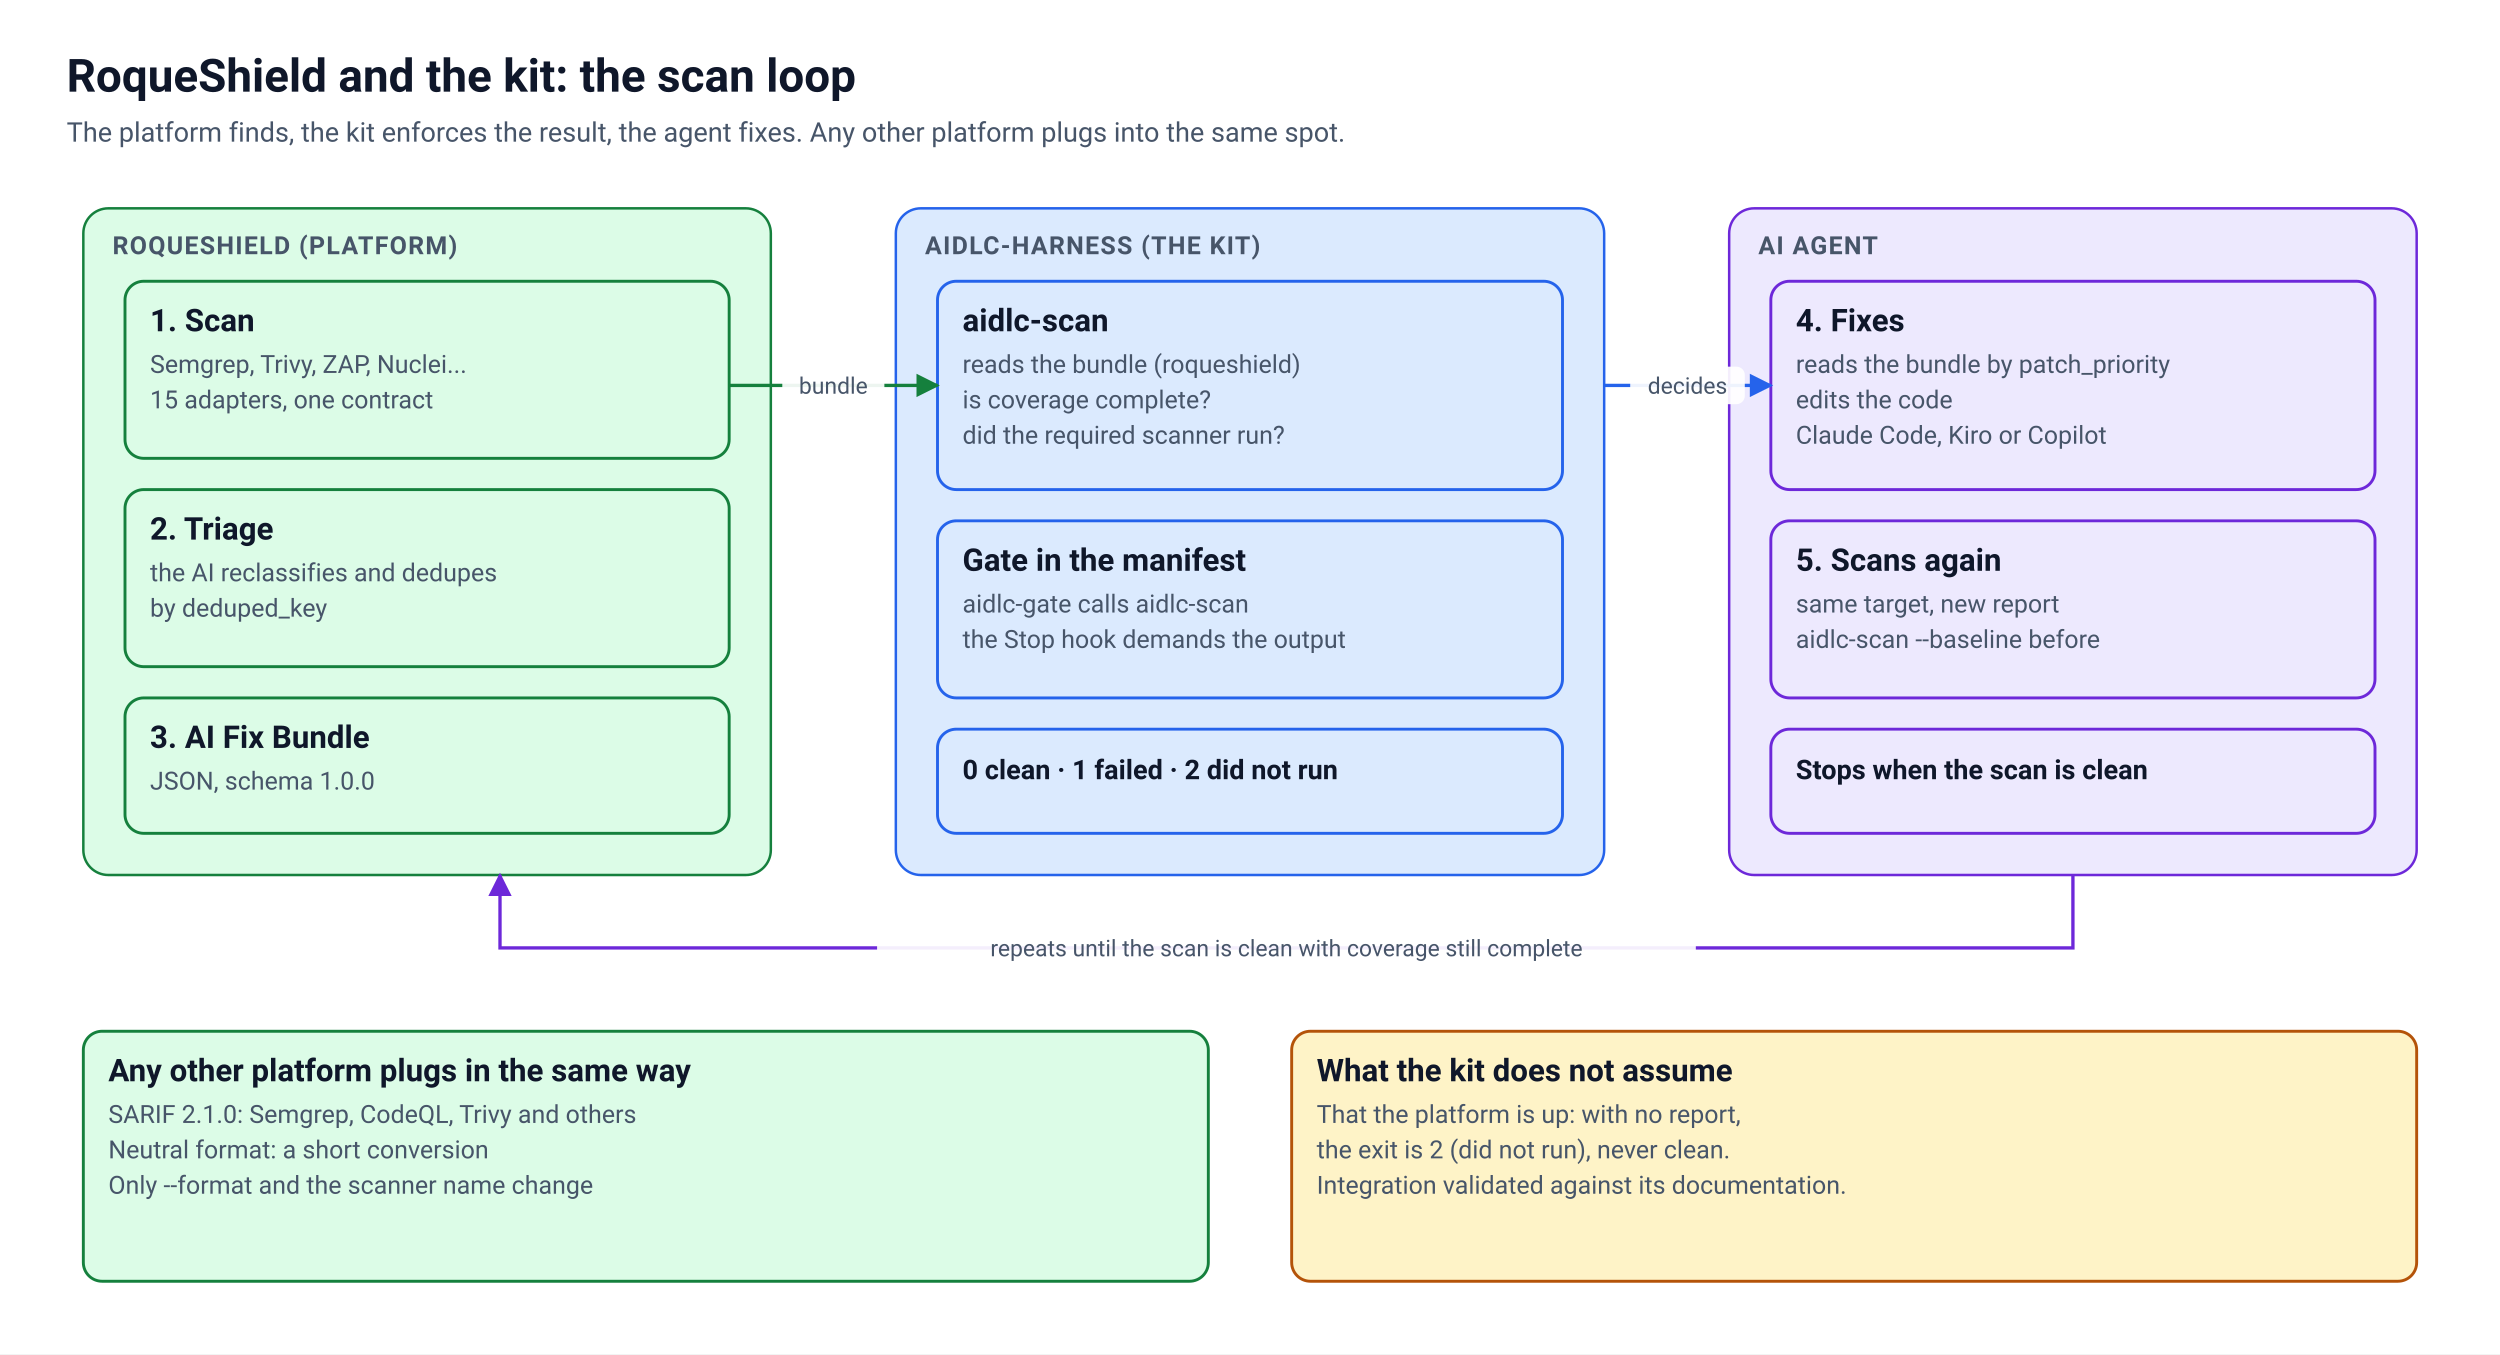
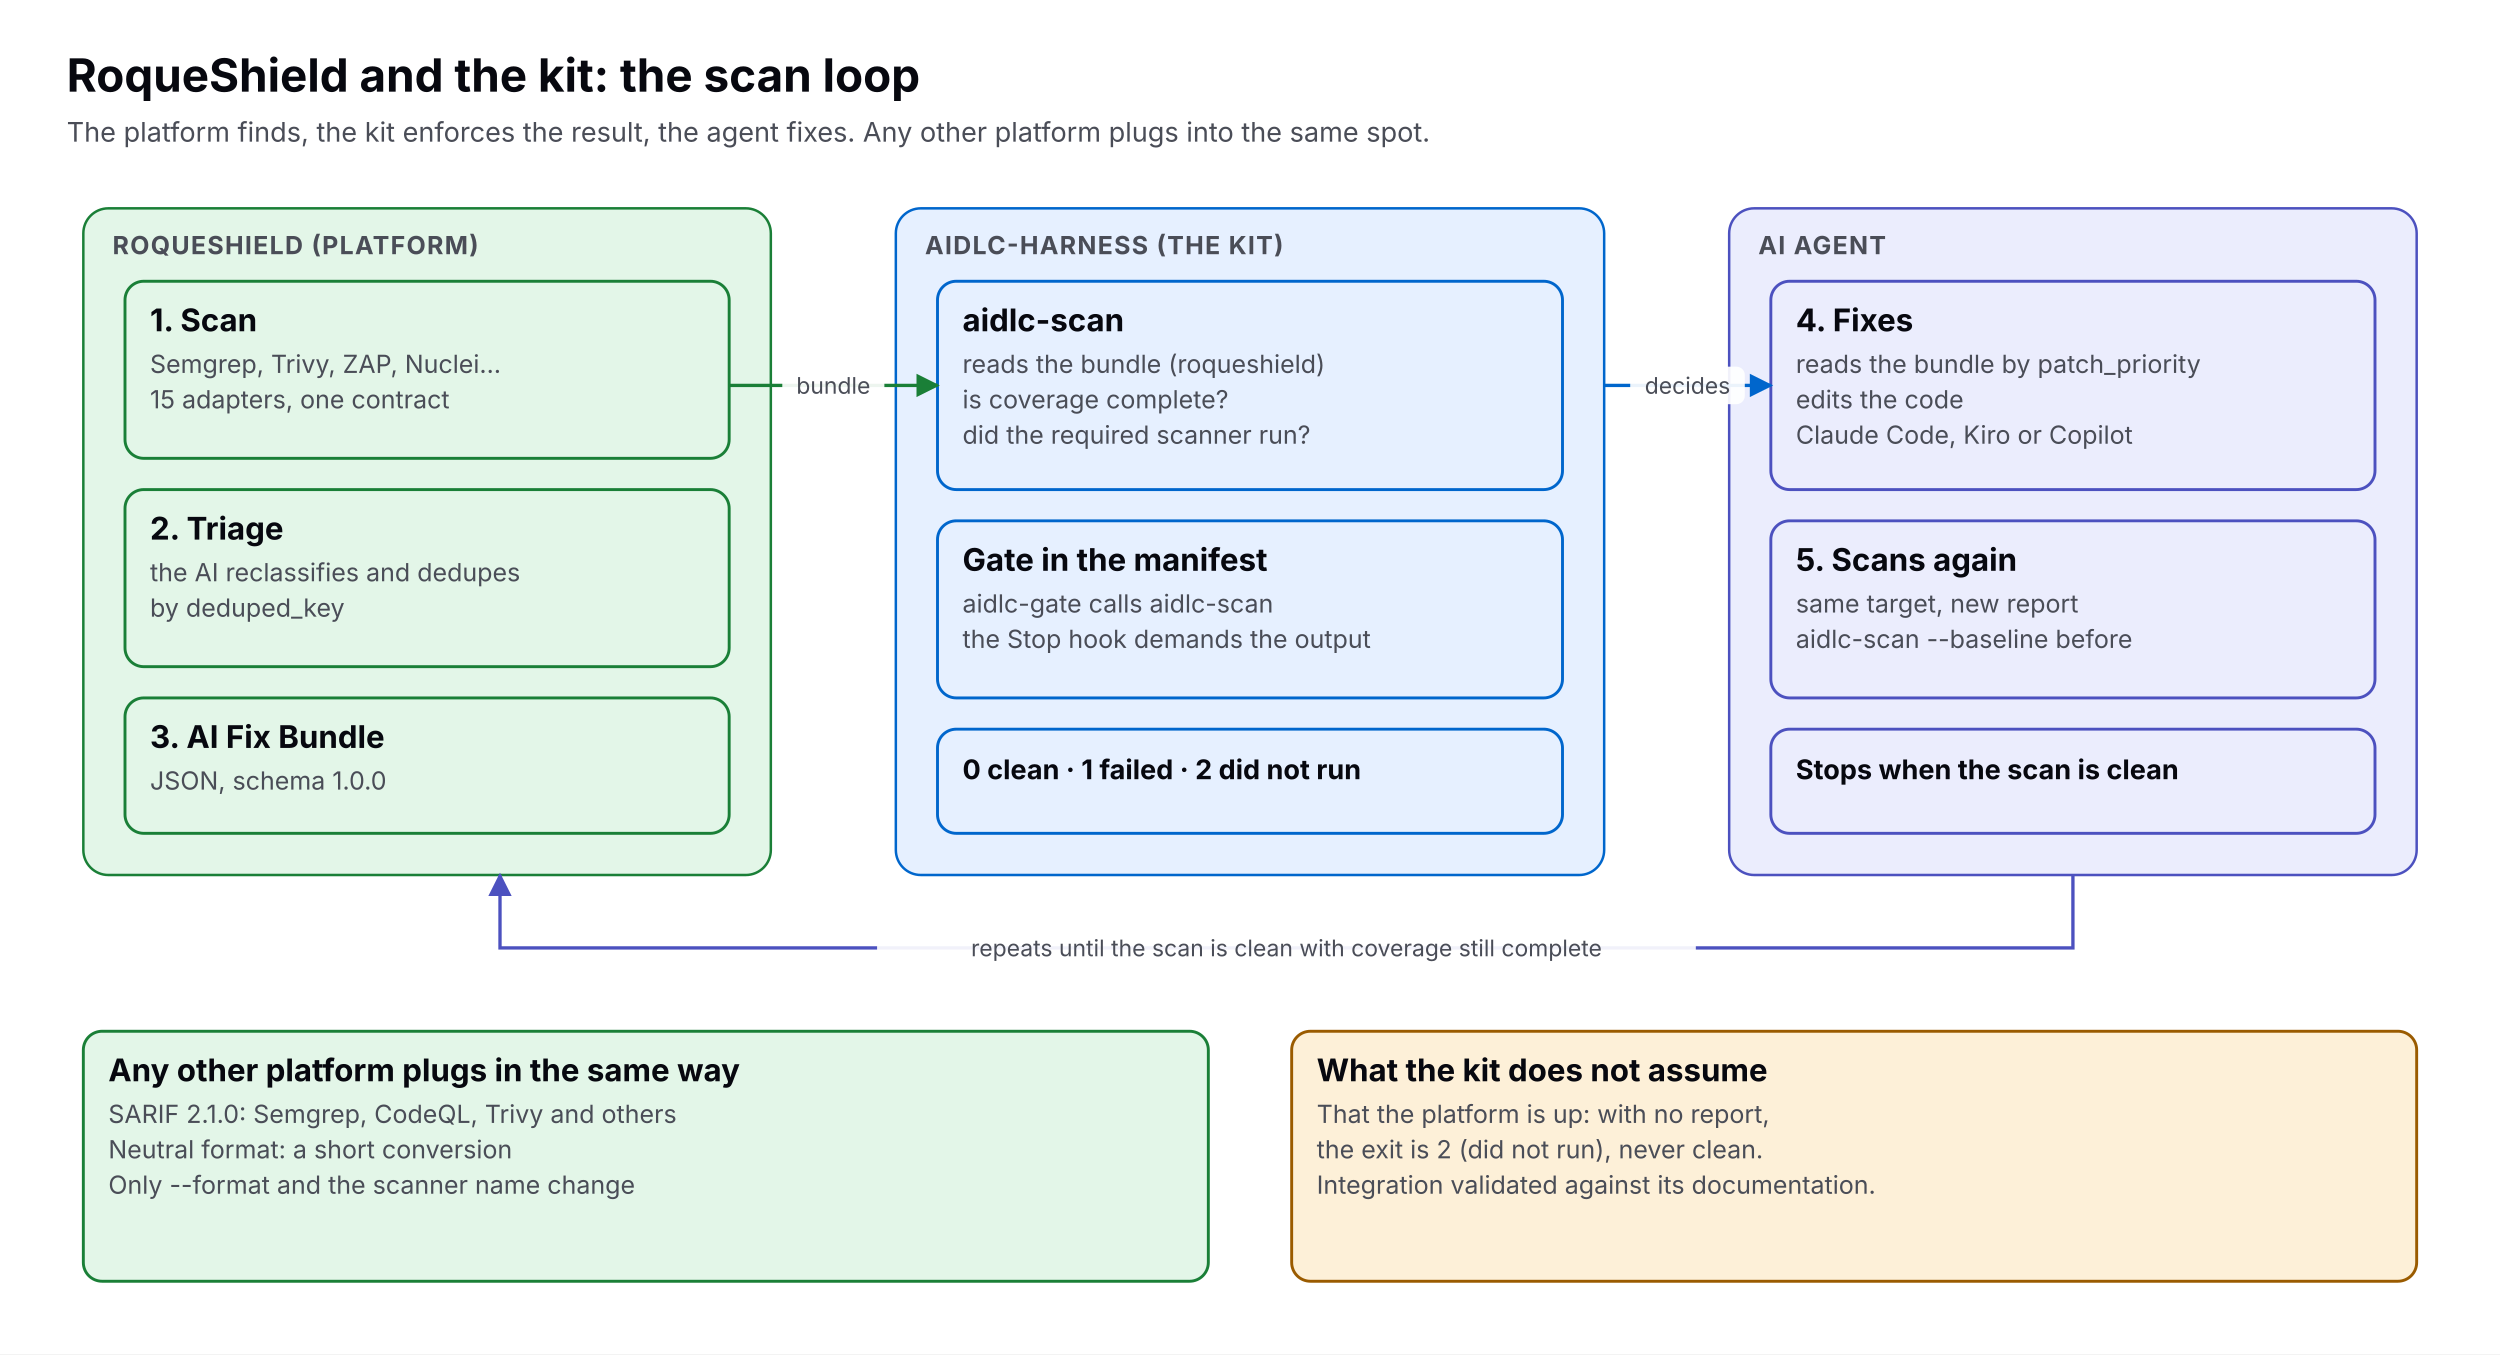
- <svg xmlns="http://www.w3.org/2000/svg" viewBox="0 0 1200 650" width="1200" height="650" font-family="system-ui, -apple-system, 'Segoe UI', Roboto, 'Helvetica Neue', Arial, sans-serif" role="img" aria-label="RoqueShield and the kit: the scan loop">
+ <svg xmlns="http://www.w3.org/2000/svg" viewBox="0 0 1200 650" width="1200" height="650" font-family="Inter, 'Segoe UI', system-ui, -apple-system, Roboto, 'Helvetica Neue', Arial, sans-serif" role="img" aria-label="RoqueShield and the kit: the scan loop">
  <rect width="1200" height="650" fill="#ffffff" />
  <defs>
    <marker id="ponta-roxo" viewBox="0 0 10 10" refX="9" refY="5" markerWidth="7" markerHeight="7" orient="auto-start-reverse">
-       <path d="M0 0L10 5L0 10z" fill="#6d28d9" />
+       <path d="M0 0L10 5L0 10z" fill="#4c51bf" />
    </marker>
  </defs>
  <defs>
    <marker id="ponta-destaque" viewBox="0 0 10 10" refX="9" refY="5" markerWidth="7" markerHeight="7" orient="auto-start-reverse">
-       <path d="M0 0L10 5L0 10z" fill="#2563eb" />
+       <path d="M0 0L10 5L0 10z" fill="#0066cc" />
    </marker>
  </defs>
  <defs>
    <marker id="ponta-verde" viewBox="0 0 10 10" refX="9" refY="5" markerWidth="7" markerHeight="7" orient="auto-start-reverse">
-       <path d="M0 0L10 5L0 10z" fill="#15803d" />
+       <path d="M0 0L10 5L0 10z" fill="#1a7f37" />
    </marker>
  </defs>
-   <text x="32" y="44" font-size="22" font-weight="700" fill="#0f172a">RoqueShield and the kit: the scan loop</text>
-   <text x="32" y="68" font-size="13" fill="#475569">The platform finds, the kit enforces the result, the agent fixes. Any other platform plugs into the same spot.</text>
-   <rect x="40" y="100" width="330" height="320" rx="12" fill="#dcfce7" stroke="#15803d" stroke-width="1.2" />
-   <text x="54" y="122" font-size="12" font-weight="700" letter-spacing="0.6" fill="#475569">ROQUESHIELD (PLATFORM)</text>
+   <text x="32" y="44" font-size="22" font-weight="700" fill="#07080f">RoqueShield and the kit: the scan loop</text>
+   <text x="32" y="68" font-size="13" fill="#4a4d57">The platform finds, the kit enforces the result, the agent fixes. Any other platform plugs into the same spot.</text>
+   <rect x="40" y="100" width="330" height="320" rx="12" fill="#e3f6e8" stroke="#1a7f37" stroke-width="1.2" />
+   <text x="54" y="122" font-size="12" font-weight="700" letter-spacing="0.6" fill="#4a4d57">ROQUESHIELD (PLATFORM)</text>
  <g>
-     <rect x="60" y="135" width="290" height="85" rx="9" fill="#dcfce7" stroke="#15803d" stroke-width="1.4" />
-     <text x="72" y="159" font-size="15" font-weight="700" fill="#0f172a">1. Scan</text>
-     <text x="72" y="179" font-size="12" fill="#475569">Semgrep, Trivy, ZAP, Nuclei...</text>
-     <text x="72" y="196" font-size="12" fill="#475569">15 adapters, one contract</text>
+     <rect x="60" y="135" width="290" height="85" rx="9" fill="#e3f6e8" stroke="#1a7f37" stroke-width="1.4" />
+     <text x="72" y="159" font-size="15" font-weight="700" fill="#07080f">1. Scan</text>
+     <text x="72" y="179" font-size="12" fill="#4a4d57">Semgrep, Trivy, ZAP, Nuclei...</text>
+     <text x="72" y="196" font-size="12" fill="#4a4d57">15 adapters, one contract</text>
  </g>
  <g>
-     <rect x="60" y="235" width="290" height="85" rx="9" fill="#dcfce7" stroke="#15803d" stroke-width="1.4" />
-     <text x="72" y="259" font-size="15" font-weight="700" fill="#0f172a">2. Triage</text>
-     <text x="72" y="279" font-size="12" fill="#475569">the AI reclassifies and dedupes</text>
-     <text x="72" y="296" font-size="12" fill="#475569">by deduped_key</text>
+     <rect x="60" y="235" width="290" height="85" rx="9" fill="#e3f6e8" stroke="#1a7f37" stroke-width="1.4" />
+     <text x="72" y="259" font-size="15" font-weight="700" fill="#07080f">2. Triage</text>
+     <text x="72" y="279" font-size="12" fill="#4a4d57">the AI reclassifies and dedupes</text>
+     <text x="72" y="296" font-size="12" fill="#4a4d57">by deduped_key</text>
  </g>
  <g>
-     <rect x="60" y="335" width="290" height="65" rx="9" fill="#dcfce7" stroke="#15803d" stroke-width="1.4" />
-     <text x="72" y="359" font-size="15" font-weight="700" fill="#0f172a">3. AI Fix Bundle</text>
-     <text x="72" y="379" font-size="12" fill="#475569">JSON, schema 1.0.0</text>
+     <rect x="60" y="335" width="290" height="65" rx="9" fill="#e3f6e8" stroke="#1a7f37" stroke-width="1.4" />
+     <text x="72" y="359" font-size="15" font-weight="700" fill="#07080f">3. AI Fix Bundle</text>
+     <text x="72" y="379" font-size="12" fill="#4a4d57">JSON, schema 1.0.0</text>
  </g>
-   <rect x="430" y="100" width="340" height="320" rx="12" fill="#dbeafe" stroke="#2563eb" stroke-width="1.2" />
-   <text x="444" y="122" font-size="12" font-weight="700" letter-spacing="0.6" fill="#475569">AIDLC-HARNESS (THE KIT)</text>
+   <rect x="430" y="100" width="340" height="320" rx="12" fill="#e6f0ff" stroke="#0066cc" stroke-width="1.2" />
+   <text x="444" y="122" font-size="12" font-weight="700" letter-spacing="0.6" fill="#4a4d57">AIDLC-HARNESS (THE KIT)</text>
  <g>
-     <rect x="450" y="135" width="300" height="100" rx="9" fill="#dbeafe" stroke="#2563eb" stroke-width="1.4" />
-     <text x="462" y="159" font-size="15" font-weight="700" fill="#0f172a">aidlc-scan</text>
-     <text x="462" y="179" font-size="12" fill="#475569">reads the bundle (roqueshield)</text>
-     <text x="462" y="196" font-size="12" fill="#475569">is coverage complete?</text>
-     <text x="462" y="213" font-size="12" fill="#475569">did the required scanner run?</text>
+     <rect x="450" y="135" width="300" height="100" rx="9" fill="#e6f0ff" stroke="#0066cc" stroke-width="1.4" />
+     <text x="462" y="159" font-size="15" font-weight="700" fill="#07080f">aidlc-scan</text>
+     <text x="462" y="179" font-size="12" fill="#4a4d57">reads the bundle (roqueshield)</text>
+     <text x="462" y="196" font-size="12" fill="#4a4d57">is coverage complete?</text>
+     <text x="462" y="213" font-size="12" fill="#4a4d57">did the required scanner run?</text>
  </g>
  <g>
-     <rect x="450" y="250" width="300" height="85" rx="9" fill="#dbeafe" stroke="#2563eb" stroke-width="1.4" />
-     <text x="462" y="274" font-size="15" font-weight="700" fill="#0f172a">Gate in the manifest</text>
-     <text x="462" y="294" font-size="12" fill="#475569">aidlc-gate calls aidlc-scan</text>
-     <text x="462" y="311" font-size="12" fill="#475569">the Stop hook demands the output</text>
+     <rect x="450" y="250" width="300" height="85" rx="9" fill="#e6f0ff" stroke="#0066cc" stroke-width="1.4" />
+     <text x="462" y="274" font-size="15" font-weight="700" fill="#07080f">Gate in the manifest</text>
+     <text x="462" y="294" font-size="12" fill="#4a4d57">aidlc-gate calls aidlc-scan</text>
+     <text x="462" y="311" font-size="12" fill="#4a4d57">the Stop hook demands the output</text>
  </g>
  <g>
-     <rect x="450" y="350" width="300" height="50" rx="9" fill="#dbeafe" stroke="#2563eb" stroke-width="1.4" />
-     <text x="462" y="374" font-size="13" font-weight="700" fill="#0f172a">0 clean · 1 failed · 2 did not run</text>
+     <rect x="450" y="350" width="300" height="50" rx="9" fill="#e6f0ff" stroke="#0066cc" stroke-width="1.4" />
+     <text x="462" y="374" font-size="13" font-weight="700" fill="#07080f">0 clean · 1 failed · 2 did not run</text>
  </g>
-   <rect x="830" y="100" width="330" height="320" rx="12" fill="#ede9fe" stroke="#6d28d9" stroke-width="1.2" />
-   <text x="844" y="122" font-size="12" font-weight="700" letter-spacing="0.6" fill="#475569">AI AGENT</text>
+   <rect x="830" y="100" width="330" height="320" rx="12" fill="#ebedfd" stroke="#4c51bf" stroke-width="1.2" />
+   <text x="844" y="122" font-size="12" font-weight="700" letter-spacing="0.6" fill="#4a4d57">AI AGENT</text>
  <g>
-     <rect x="850" y="135" width="290" height="100" rx="9" fill="#ede9fe" stroke="#6d28d9" stroke-width="1.4" />
-     <text x="862" y="159" font-size="15" font-weight="700" fill="#0f172a">4. Fixes</text>
-     <text x="862" y="179" font-size="12" fill="#475569">reads the bundle by patch_priority</text>
-     <text x="862" y="196" font-size="12" fill="#475569">edits the code</text>
-     <text x="862" y="213" font-size="12" fill="#475569">Claude Code, Kiro or Copilot</text>
+     <rect x="850" y="135" width="290" height="100" rx="9" fill="#ebedfd" stroke="#4c51bf" stroke-width="1.4" />
+     <text x="862" y="159" font-size="15" font-weight="700" fill="#07080f">4. Fixes</text>
+     <text x="862" y="179" font-size="12" fill="#4a4d57">reads the bundle by patch_priority</text>
+     <text x="862" y="196" font-size="12" fill="#4a4d57">edits the code</text>
+     <text x="862" y="213" font-size="12" fill="#4a4d57">Claude Code, Kiro or Copilot</text>
  </g>
  <g>
-     <rect x="850" y="250" width="290" height="85" rx="9" fill="#ede9fe" stroke="#6d28d9" stroke-width="1.4" />
-     <text x="862" y="274" font-size="15" font-weight="700" fill="#0f172a">5. Scans again</text>
-     <text x="862" y="294" font-size="12" fill="#475569">same target, new report</text>
-     <text x="862" y="311" font-size="12" fill="#475569">aidlc-scan --baseline before</text>
+     <rect x="850" y="250" width="290" height="85" rx="9" fill="#ebedfd" stroke="#4c51bf" stroke-width="1.4" />
+     <text x="862" y="274" font-size="15" font-weight="700" fill="#07080f">5. Scans again</text>
+     <text x="862" y="294" font-size="12" fill="#4a4d57">same target, new report</text>
+     <text x="862" y="311" font-size="12" fill="#4a4d57">aidlc-scan --baseline before</text>
  </g>
  <g>
-     <rect x="850" y="350" width="290" height="50" rx="9" fill="#ede9fe" stroke="#6d28d9" stroke-width="1.4" />
-     <text x="862" y="374" font-size="13" font-weight="700" fill="#0f172a">Stops when the scan is clean</text>
+     <rect x="850" y="350" width="290" height="50" rx="9" fill="#ebedfd" stroke="#4c51bf" stroke-width="1.4" />
+     <text x="862" y="374" font-size="13" font-weight="700" fill="#07080f">Stops when the scan is clean</text>
  </g>
-   <path d="M350 185 L450 185" fill="none" stroke="#15803d" stroke-width="1.6" marker-end="url(#ponta-verde)" />
+   <path d="M350 185 L450 185" fill="none" stroke="#1a7f37" stroke-width="1.6" marker-end="url(#ponta-verde)" />
  <rect x="375.5" y="176" width="49" height="18" rx="4" fill="#ffffff" opacity="0.92" />
-   <text x="400" y="189" font-size="11" text-anchor="middle" fill="#475569">bundle</text>
-   <path d="M770 185 L850 185" fill="none" stroke="#2563eb" stroke-width="1.6" marker-end="url(#ponta-destaque)" />
+   <text x="400" y="189" font-size="11" text-anchor="middle" fill="#4a4d57">bundle</text>
+   <path d="M770 185 L850 185" fill="none" stroke="#0066cc" stroke-width="1.6" marker-end="url(#ponta-destaque)" />
  <rect x="782.5" y="176" width="55" height="18" rx="4" fill="#ffffff" opacity="0.92" />
-   <text x="810" y="189" font-size="11" text-anchor="middle" fill="#475569">decides</text>
-   <path d="M995 420 L995 455 L240 455 L240 420" fill="none" stroke="#6d28d9" stroke-width="1.6" marker-end="url(#ponta-roxo)" />
+   <text x="810" y="189" font-size="11" text-anchor="middle" fill="#4a4d57">decides</text>
+   <path d="M995 420 L995 455 L240 455 L240 420" fill="none" stroke="#4c51bf" stroke-width="1.6" marker-end="url(#ponta-roxo)" />
  <rect x="421" y="446" width="393" height="18" rx="4" fill="#ffffff" opacity="0.92" />
-   <text x="617.5" y="459" font-size="11" text-anchor="middle" fill="#475569">repeats until the scan is clean with coverage still complete</text>
+   <text x="617.5" y="459" font-size="11" text-anchor="middle" fill="#4a4d57">repeats until the scan is clean with coverage still complete</text>
  <g>
-     <rect x="40" y="495" width="540" height="120" rx="9" fill="#dcfce7" stroke="#15803d" stroke-width="1.4" />
-     <text x="52" y="519" font-size="15" font-weight="700" fill="#0f172a">Any other platform plugs in the same way</text>
-     <text x="52" y="539" font-size="12" fill="#475569">SARIF 2.1.0: Semgrep, CodeQL, Trivy and others</text>
-     <text x="52" y="556" font-size="12" fill="#475569">Neutral format: a short conversion</text>
-     <text x="52" y="573" font-size="12" fill="#475569">Only --format and the scanner name change</text>
+     <rect x="40" y="495" width="540" height="120" rx="9" fill="#e3f6e8" stroke="#1a7f37" stroke-width="1.4" />
+     <text x="52" y="519" font-size="15" font-weight="700" fill="#07080f">Any other platform plugs in the same way</text>
+     <text x="52" y="539" font-size="12" fill="#4a4d57">SARIF 2.1.0: Semgrep, CodeQL, Trivy and others</text>
+     <text x="52" y="556" font-size="12" fill="#4a4d57">Neutral format: a short conversion</text>
+     <text x="52" y="573" font-size="12" fill="#4a4d57">Only --format and the scanner name change</text>
  </g>
  <g>
-     <rect x="620" y="495" width="540" height="120" rx="9" fill="#fef3c7" stroke="#b45309" stroke-width="1.4" />
-     <text x="632" y="519" font-size="15" font-weight="700" fill="#0f172a">What the kit does not assume</text>
-     <text x="632" y="539" font-size="12" fill="#475569">That the platform is up: with no report,</text>
-     <text x="632" y="556" font-size="12" fill="#475569">the exit is 2 (did not run), never clean.</text>
-     <text x="632" y="573" font-size="12" fill="#475569">Integration validated against its documentation.</text>
+     <rect x="620" y="495" width="540" height="120" rx="9" fill="#fdf0d8" stroke="#9a5b00" stroke-width="1.4" />
+     <text x="632" y="519" font-size="15" font-weight="700" fill="#07080f">What the kit does not assume</text>
+     <text x="632" y="539" font-size="12" fill="#4a4d57">That the platform is up: with no report,</text>
+     <text x="632" y="556" font-size="12" fill="#4a4d57">the exit is 2 (did not run), never clean.</text>
+     <text x="632" y="573" font-size="12" fill="#4a4d57">Integration validated against its documentation.</text>
  </g>
</svg>
